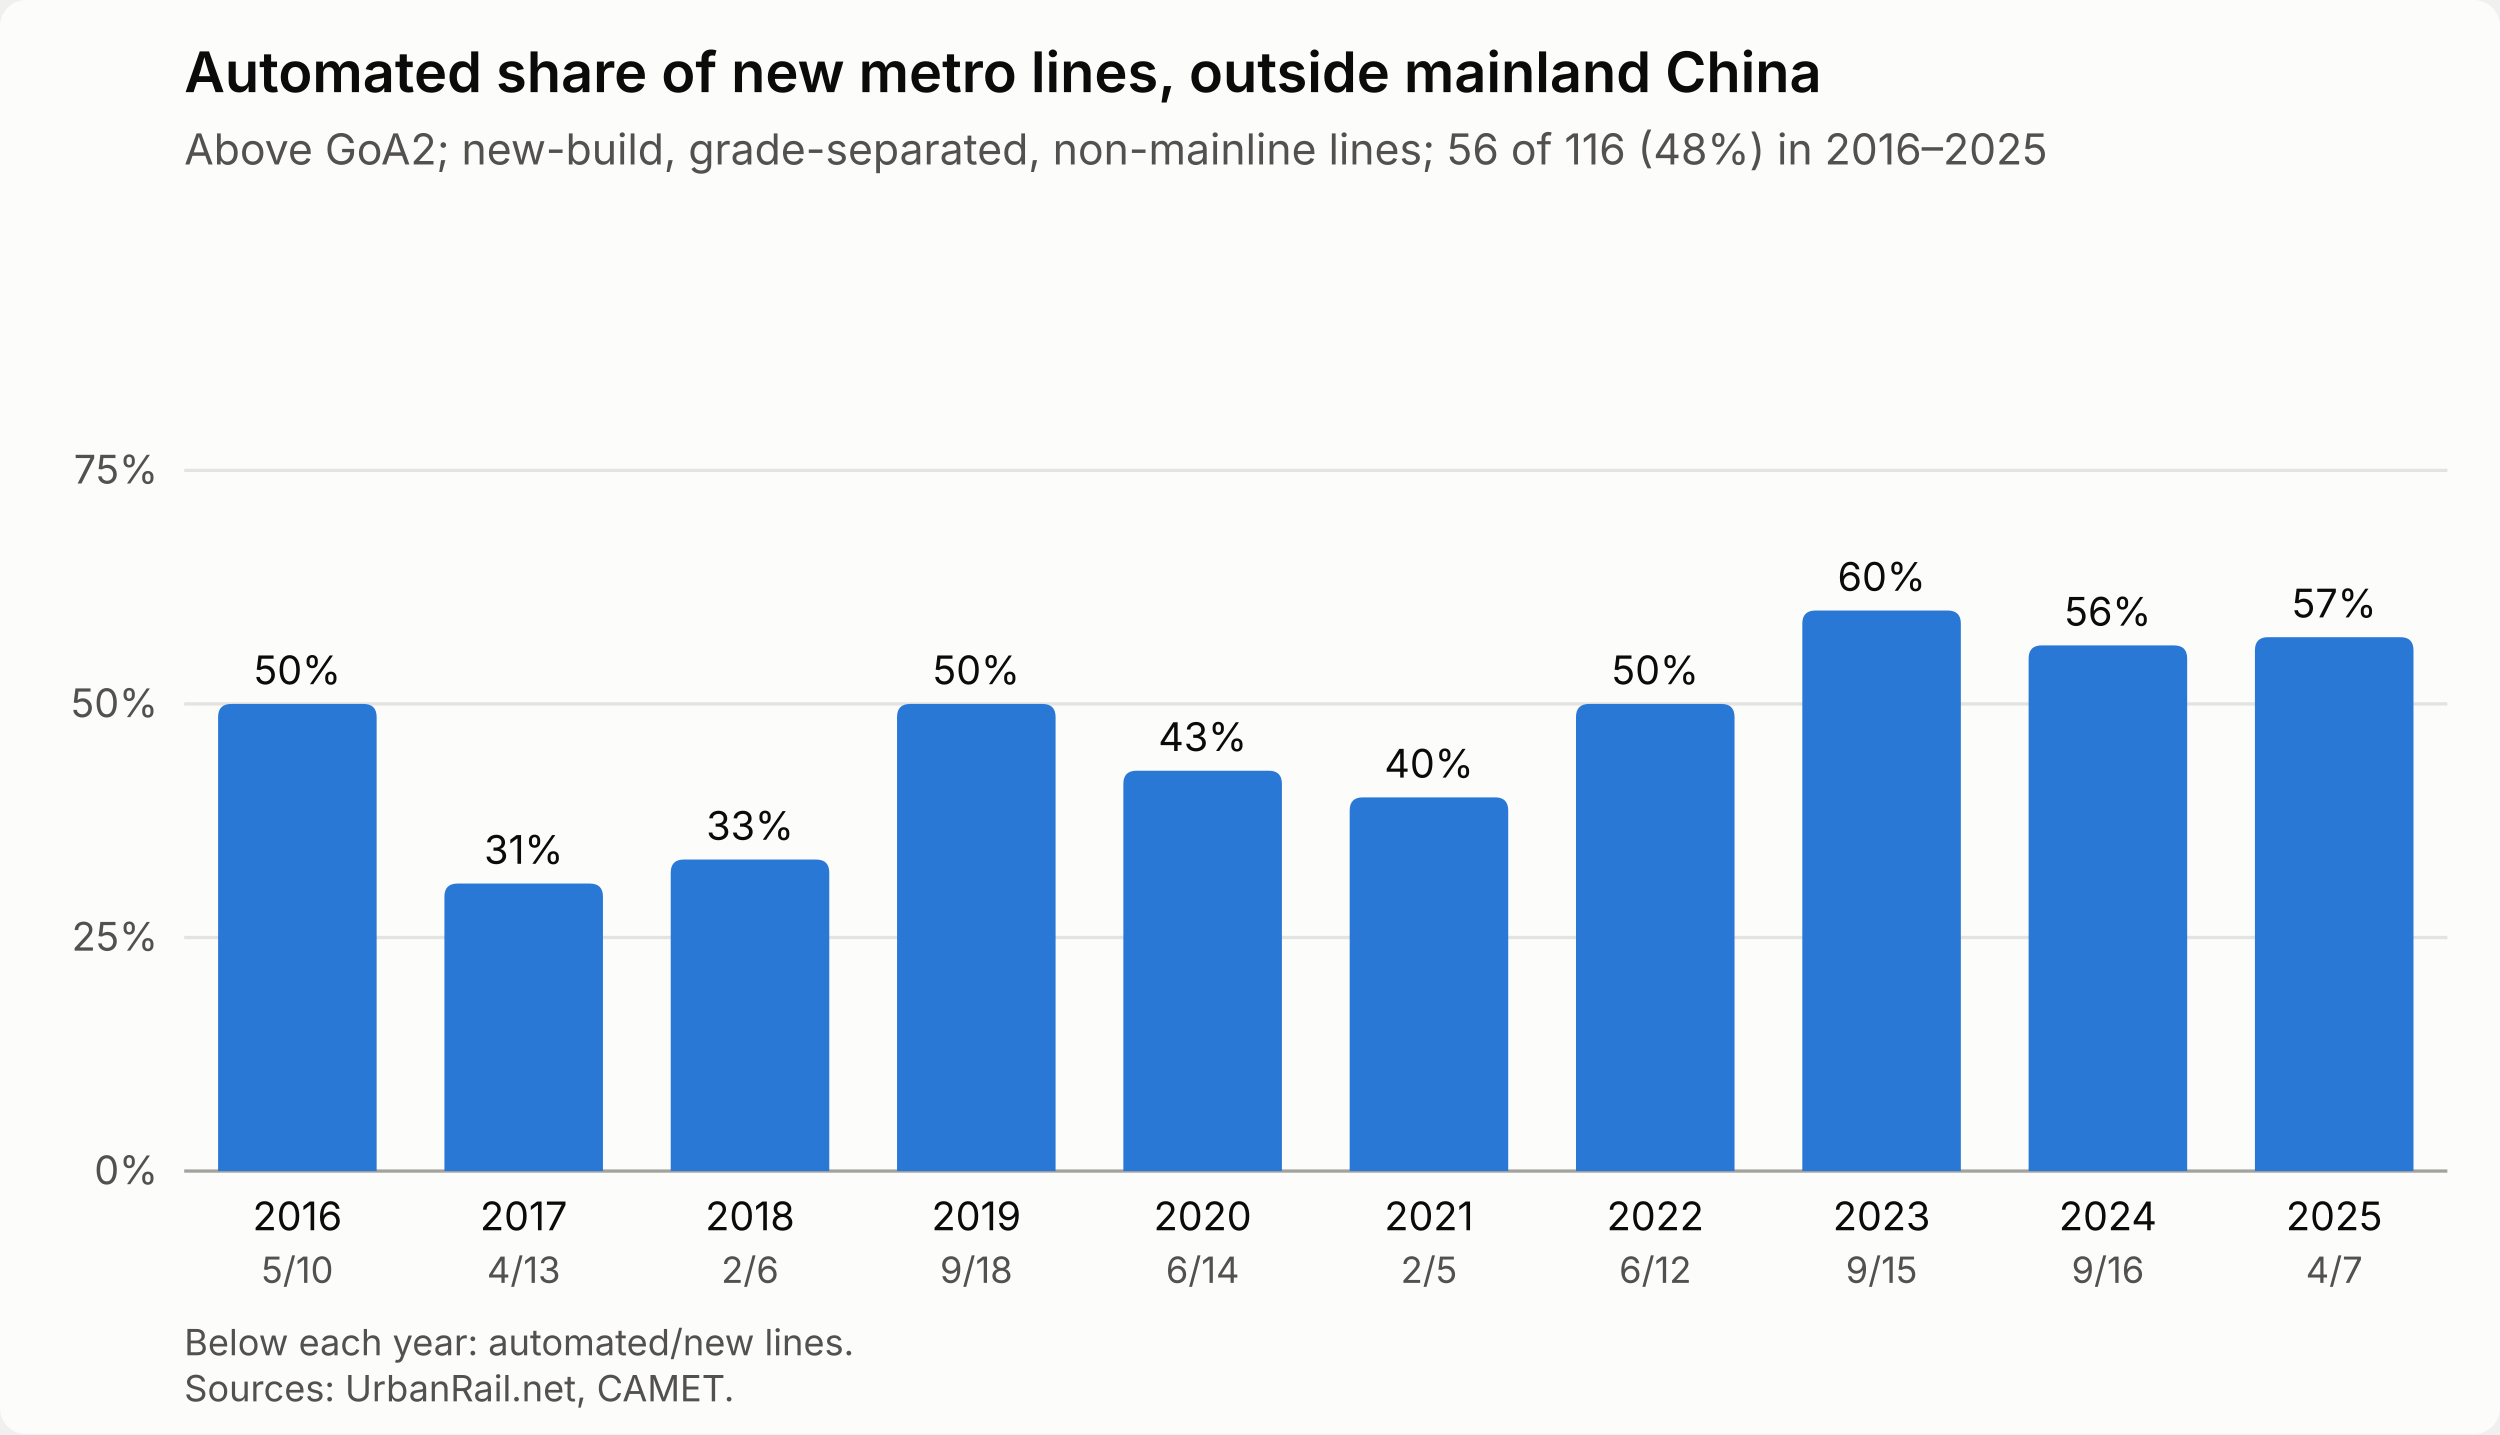
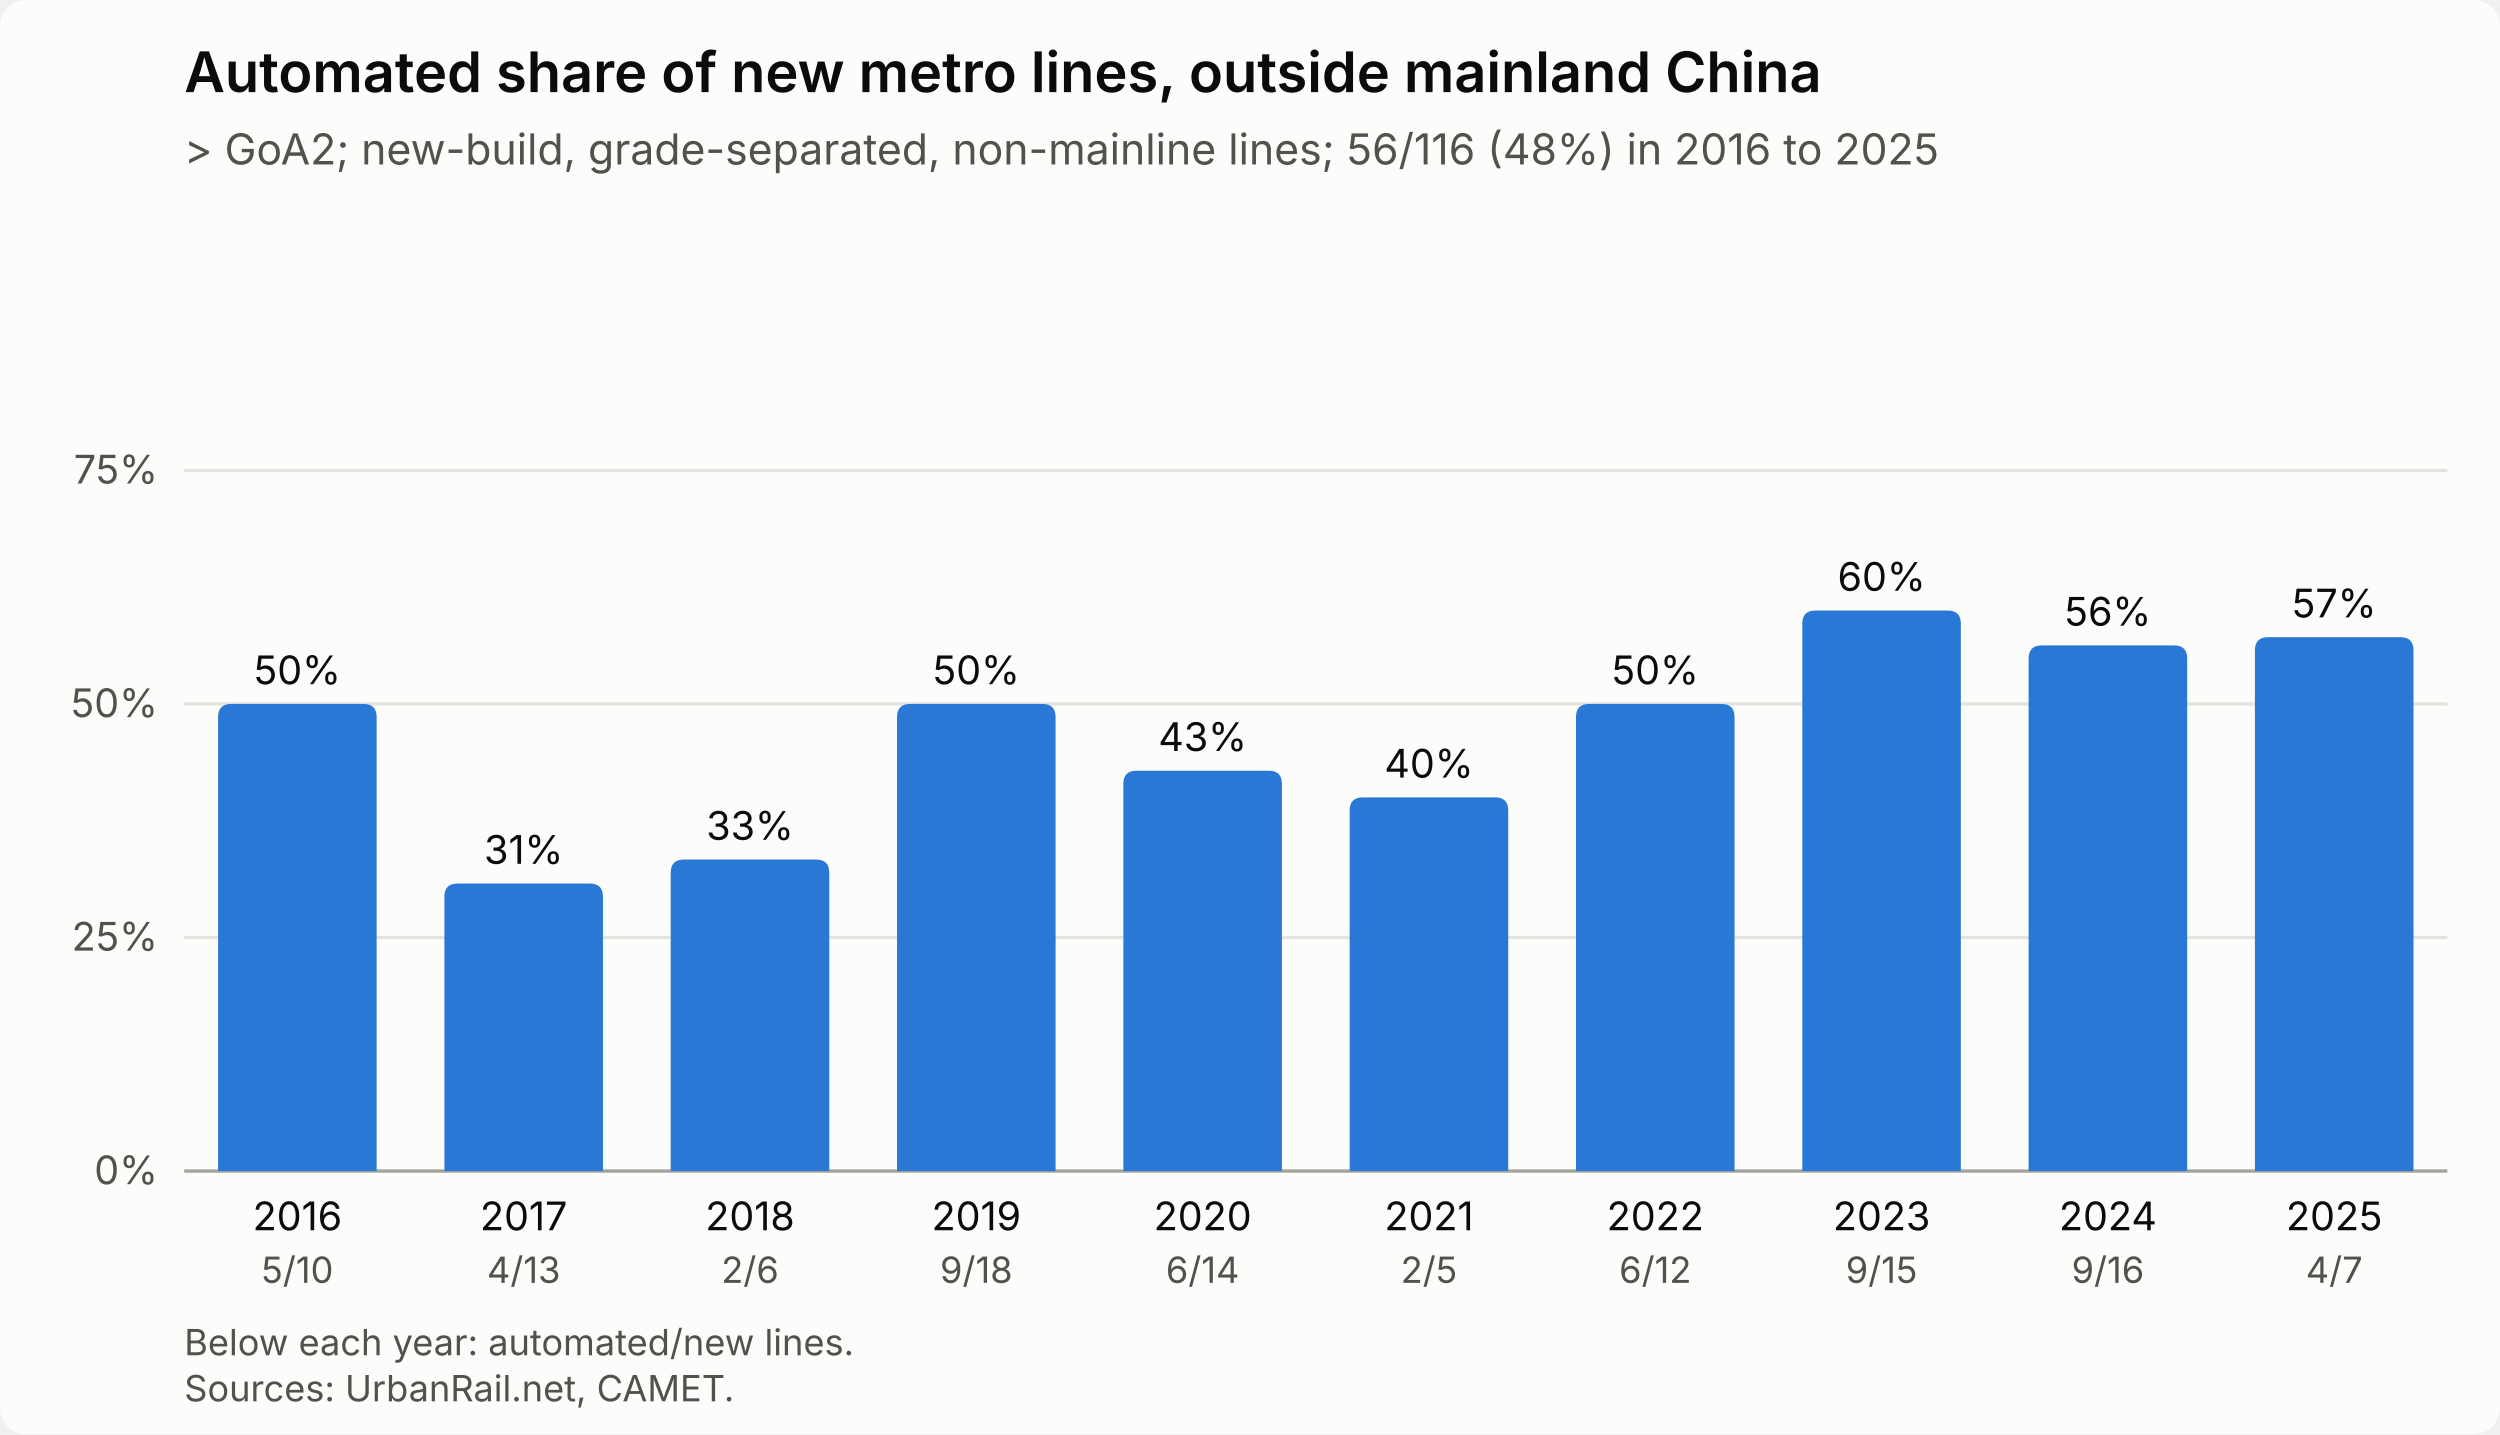
<svg xmlns="http://www.w3.org/2000/svg" viewBox="0 0 760 436" width="760" height="436" role="img" aria-labelledby="t d" font-family="system-ui, -apple-system, Segoe UI, sans-serif">
  <style>
.bg{fill:#fcfcfb}.bar{fill:#2a78d6}.bar.partial{fill-opacity:.55}
.grid{stroke:#e4e3df;stroke-width:1}.axis{stroke:#a3a29c;stroke-width:1}
.t1{fill:#0b0b0b}.t2{fill:#52514e}
@media (prefers-color-scheme: dark){
.bg{fill:#1a1a19}.bar{fill:#3987e5}.grid{stroke:#2e2e2c}.axis{stroke:#5d5c57}
.t1{fill:#ffffff}.t2{fill:#c3c2b7}}
</style>
  <rect class="bg" width="760" height="436" rx="8" />
  <text class="t1" x="56" y="28" font-size="17" font-weight="600">Automated share of new metro lines, outside mainland China</text>
-   <text class="t2" x="56" y="50" font-size="13">Above GoA2; new-build, grade-separated, non-mainline lines; 56 of 116 (48%) in 2016–2025</text>
+   <text class="t2" x="56" y="50" font-size="13">&gt; GoA2; new-build, grade-separated, non-mainline lines; 56/116 (48%) in 2016 to 2025</text>
  <line class="axis" x1="56" x2="744" y1="356.0" y2="356.0" />
  <text class="t2" x="48" y="360.0" font-size="12" text-anchor="end">0%</text>
  <line class="grid" x1="56" x2="744" y1="285.0" y2="285.0" />
  <text class="t2" x="48" y="289.0" font-size="12" text-anchor="end">25%</text>
  <line class="grid" x1="56" x2="744" y1="214.0" y2="214.0" />
  <text class="t2" x="48" y="218.0" font-size="12" text-anchor="end">50%</text>
  <line class="grid" x1="56" x2="744" y1="143.0" y2="143.0" />
  <text class="t2" x="48" y="147.0" font-size="12" text-anchor="end">75%</text>
  <g>
    <rect x="56.0" y="72" width="68.8" height="284" fill="transparent" />
    <path class="bar" d="M66.3,356.0 V218.0 Q66.3,214.0 70.3,214.0 H110.5 Q114.5,214.0 114.5,218.0 V356.0 Z" />
    <text class="t1" x="90.4" y="208.0" font-size="12" text-anchor="middle">50%</text>
  </g>
  <text class="t1" x="90.4" y="374.0" font-size="12" text-anchor="middle">2016</text>
  <text class="t2" x="90.4" y="390.0" font-size="11" text-anchor="middle">5/10</text>
  <g>
    <rect x="124.8" y="72" width="68.8" height="284" fill="transparent" />
    <path class="bar" d="M135.1,356.0 V272.6 Q135.1,268.6 139.1,268.6 H179.3 Q183.3,268.6 183.3,272.6 V356.0 Z" />
    <text class="t1" x="159.2" y="262.6" font-size="12" text-anchor="middle">31%</text>
  </g>
  <text class="t1" x="159.2" y="374.0" font-size="12" text-anchor="middle">2017</text>
  <text class="t2" x="159.2" y="390.0" font-size="11" text-anchor="middle">4/13</text>
  <g>
    <rect x="193.6" y="72" width="68.8" height="284" fill="transparent" />
    <path class="bar" d="M203.9,356.0 V265.3 Q203.9,261.3 207.9,261.3 H248.1 Q252.1,261.3 252.1,265.3 V356.0 Z" />
    <text class="t1" x="228.0" y="255.3" font-size="12" text-anchor="middle">33%</text>
  </g>
  <text class="t1" x="228.0" y="374.0" font-size="12" text-anchor="middle">2018</text>
  <text class="t2" x="228.0" y="390.0" font-size="11" text-anchor="middle">2/6</text>
  <g>
    <rect x="262.4" y="72" width="68.8" height="284" fill="transparent" />
    <path class="bar" d="M272.7,356.0 V218.0 Q272.7,214.0 276.7,214.0 H316.9 Q320.9,214.0 320.9,218.0 V356.0 Z" />
    <text class="t1" x="296.8" y="208.0" font-size="12" text-anchor="middle">50%</text>
  </g>
  <text class="t1" x="296.8" y="374.0" font-size="12" text-anchor="middle">2019</text>
  <text class="t2" x="296.8" y="390.0" font-size="11" text-anchor="middle">9/18</text>
  <g>
    <rect x="331.2" y="72" width="68.8" height="284" fill="transparent" />
    <path class="bar" d="M341.5,356.0 V238.3 Q341.5,234.3 345.5,234.3 H385.7 Q389.7,234.3 389.7,238.3 V356.0 Z" />
    <text class="t1" x="365.6" y="228.3" font-size="12" text-anchor="middle">43%</text>
  </g>
  <text class="t1" x="365.6" y="374.0" font-size="12" text-anchor="middle">2020</text>
  <text class="t2" x="365.6" y="390.0" font-size="11" text-anchor="middle">6/14</text>
  <g>
    <rect x="400.0" y="72" width="68.8" height="284" fill="transparent" />
    <path class="bar" d="M410.3,356.0 V246.4 Q410.3,242.4 414.3,242.4 H454.5 Q458.5,242.4 458.5,246.4 V356.0 Z" />
    <text class="t1" x="434.4" y="236.4" font-size="12" text-anchor="middle">40%</text>
  </g>
  <text class="t1" x="434.4" y="374.0" font-size="12" text-anchor="middle">2021</text>
  <text class="t2" x="434.4" y="390.0" font-size="11" text-anchor="middle">2/5</text>
  <g>
    <rect x="468.8" y="72" width="68.8" height="284" fill="transparent" />
    <path class="bar" d="M479.1,356.0 V218.0 Q479.1,214.0 483.1,214.0 H523.3 Q527.3,214.0 527.3,218.0 V356.0 Z" />
    <text class="t1" x="503.2" y="208.0" font-size="12" text-anchor="middle">50%</text>
  </g>
  <text class="t1" x="503.2" y="374.0" font-size="12" text-anchor="middle">2022</text>
  <text class="t2" x="503.2" y="390.0" font-size="11" text-anchor="middle">6/12</text>
  <g>
    <rect x="537.6" y="72" width="68.8" height="284" fill="transparent" />
    <path class="bar" d="M547.9,356.0 V189.6 Q547.9,185.6 551.9,185.6 H592.1 Q596.1,185.6 596.1,189.6 V356.0 Z" />
    <text class="t1" x="572.0" y="179.6" font-size="12" text-anchor="middle">60%</text>
  </g>
  <text class="t1" x="572.0" y="374.0" font-size="12" text-anchor="middle">2023</text>
  <text class="t2" x="572.0" y="390.0" font-size="11" text-anchor="middle">9/15</text>
  <g>
    <rect x="606.4" y="72" width="68.8" height="284" fill="transparent" />
    <path class="bar" d="M616.7,356.0 V200.2 Q616.7,196.2 620.7,196.2 H660.9 Q664.9,196.2 664.9,200.2 V356.0 Z" />
    <text class="t1" x="640.8" y="190.2" font-size="12" text-anchor="middle">56%</text>
  </g>
  <text class="t1" x="640.8" y="374.0" font-size="12" text-anchor="middle">2024</text>
  <text class="t2" x="640.8" y="390.0" font-size="11" text-anchor="middle">9/16</text>
  <g>
    <rect x="675.2" y="72" width="68.8" height="284" fill="transparent" />
    <path class="bar" d="M685.5,356.0 V197.7 Q685.5,193.7 689.5,193.7 H729.7 Q733.7,193.7 733.7,197.7 V356.0 Z" />
    <text class="t1" x="709.6" y="187.7" font-size="12" text-anchor="middle">57%</text>
  </g>
  <text class="t1" x="709.6" y="374.0" font-size="12" text-anchor="middle">2025</text>
  <text class="t2" x="709.6" y="390.0" font-size="11" text-anchor="middle">4/7</text>
  <text class="t2" x="56" y="412" font-size="11">Below each year: automated/new lines.</text>
  <text class="t2" x="56" y="426" font-size="11">Sources: UrbanRail.net, CAMET.</text>
</svg>
